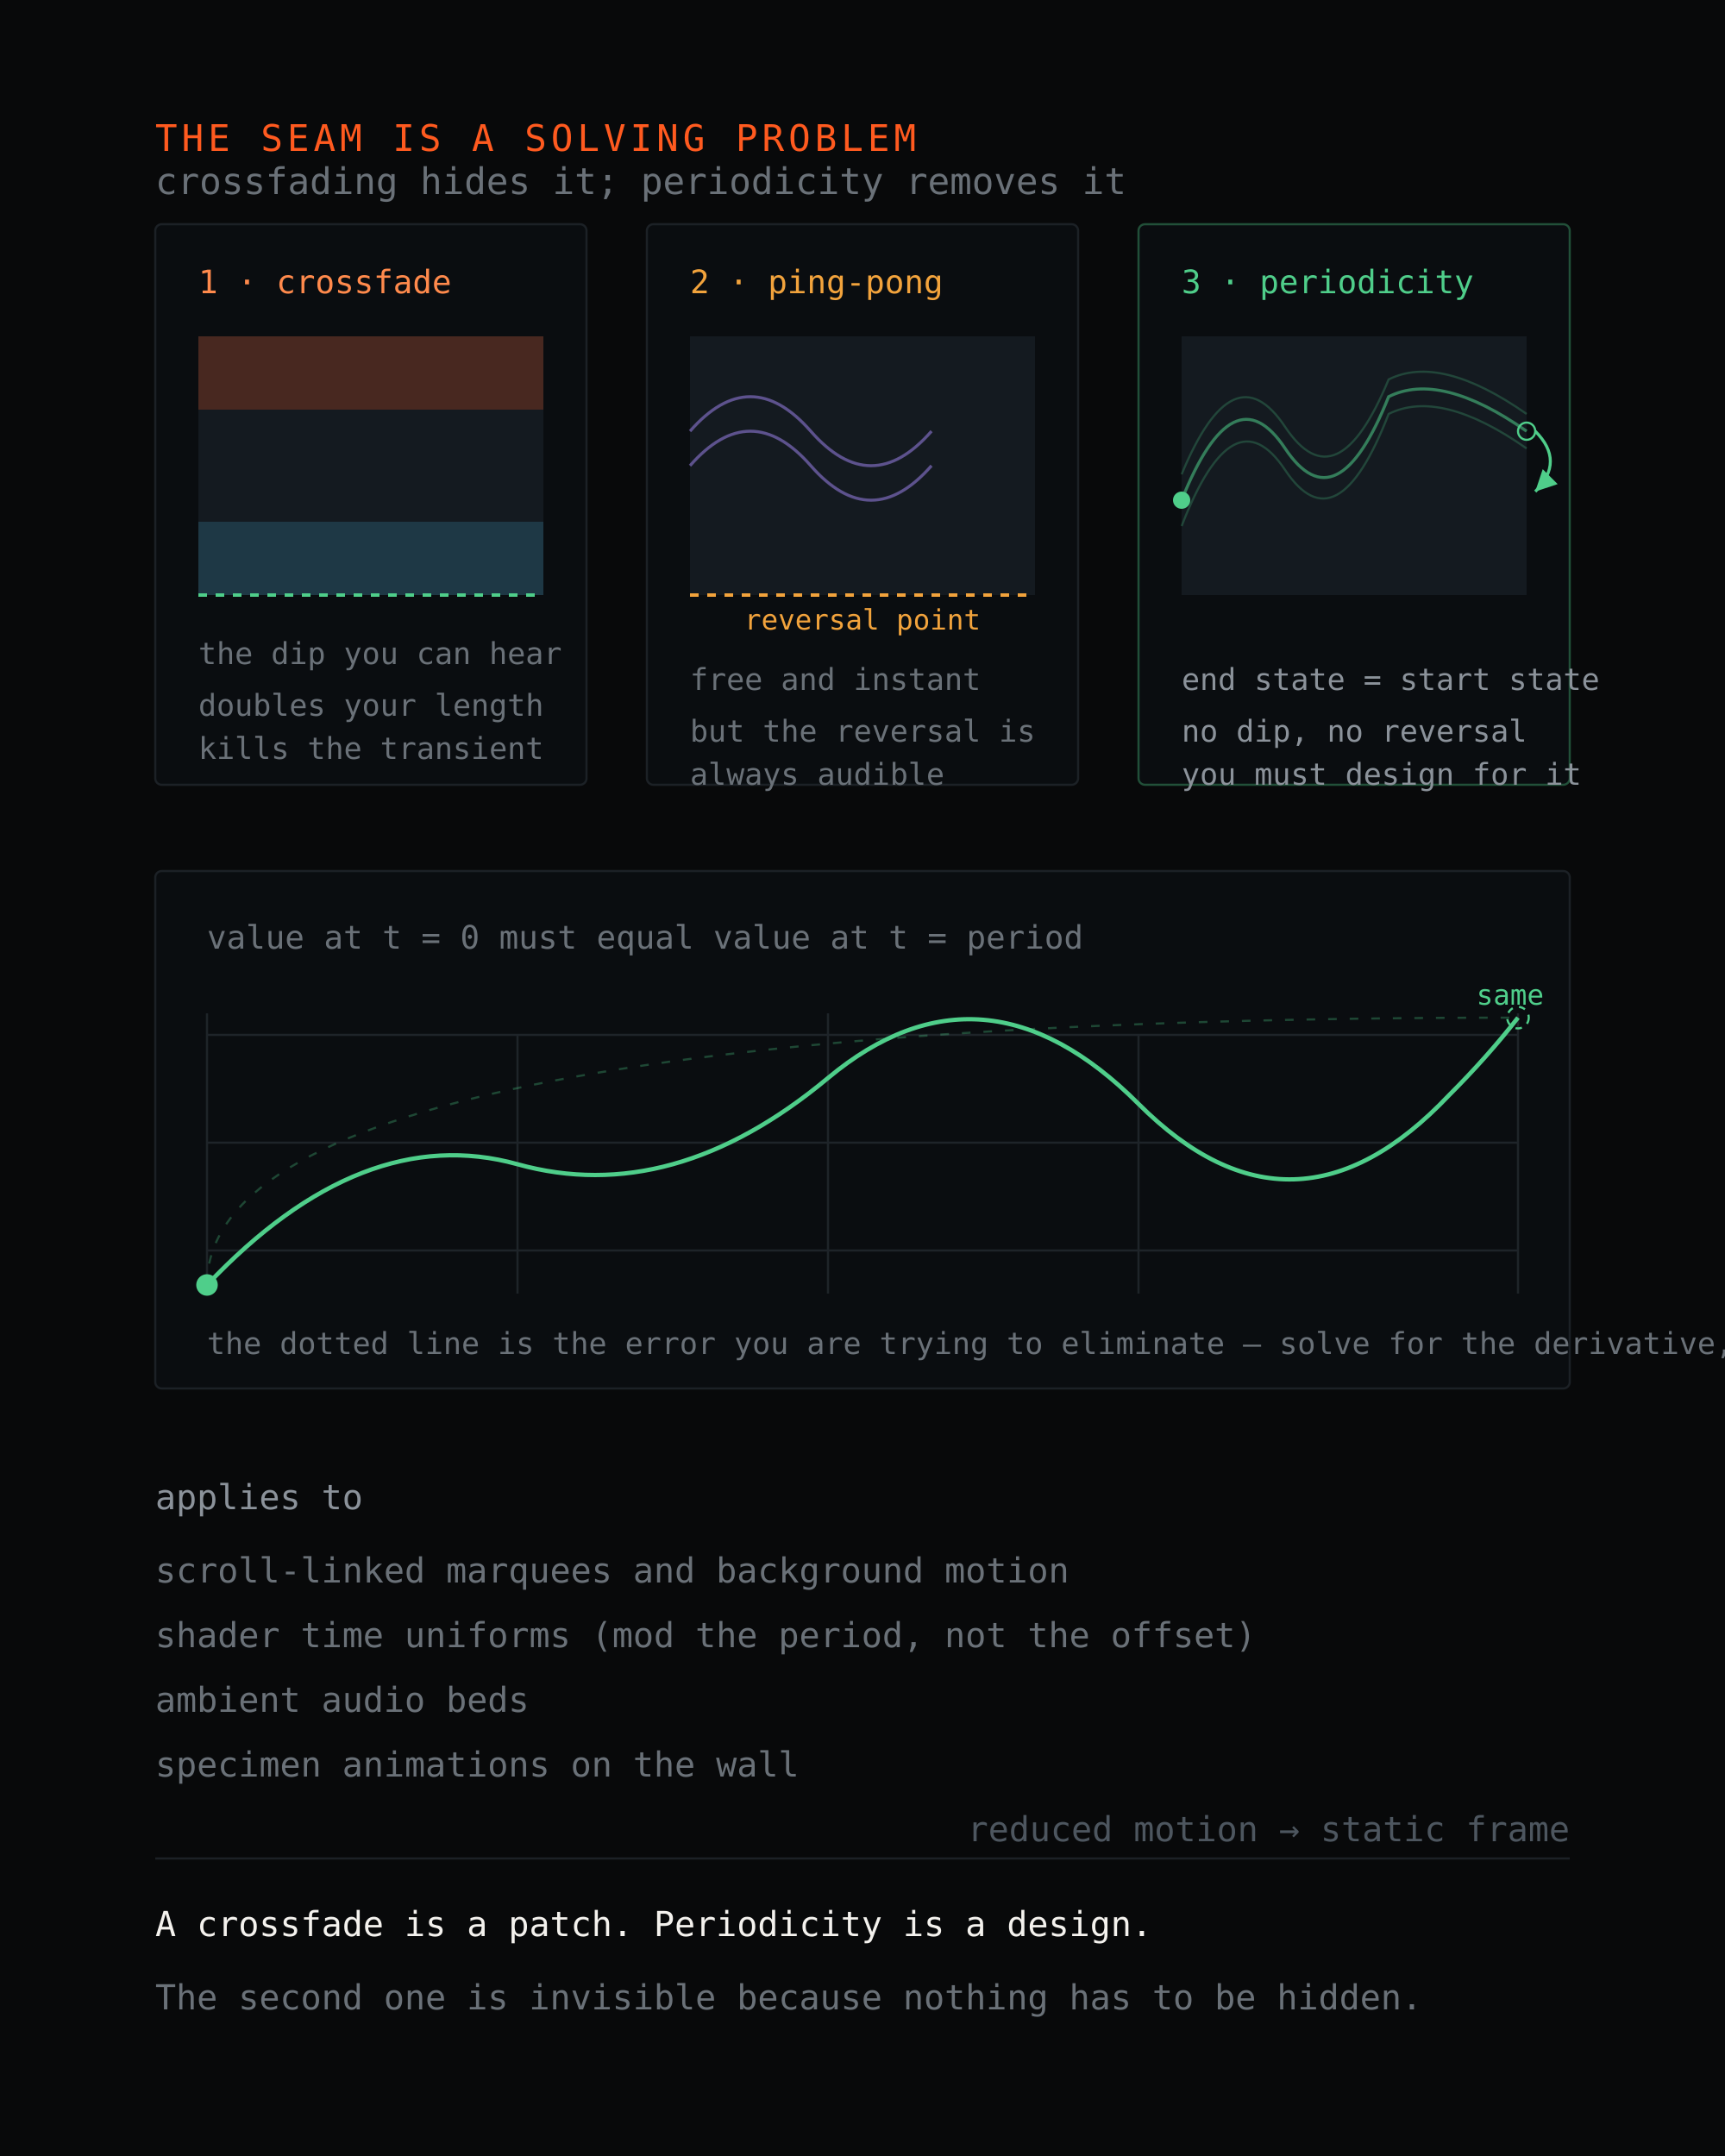
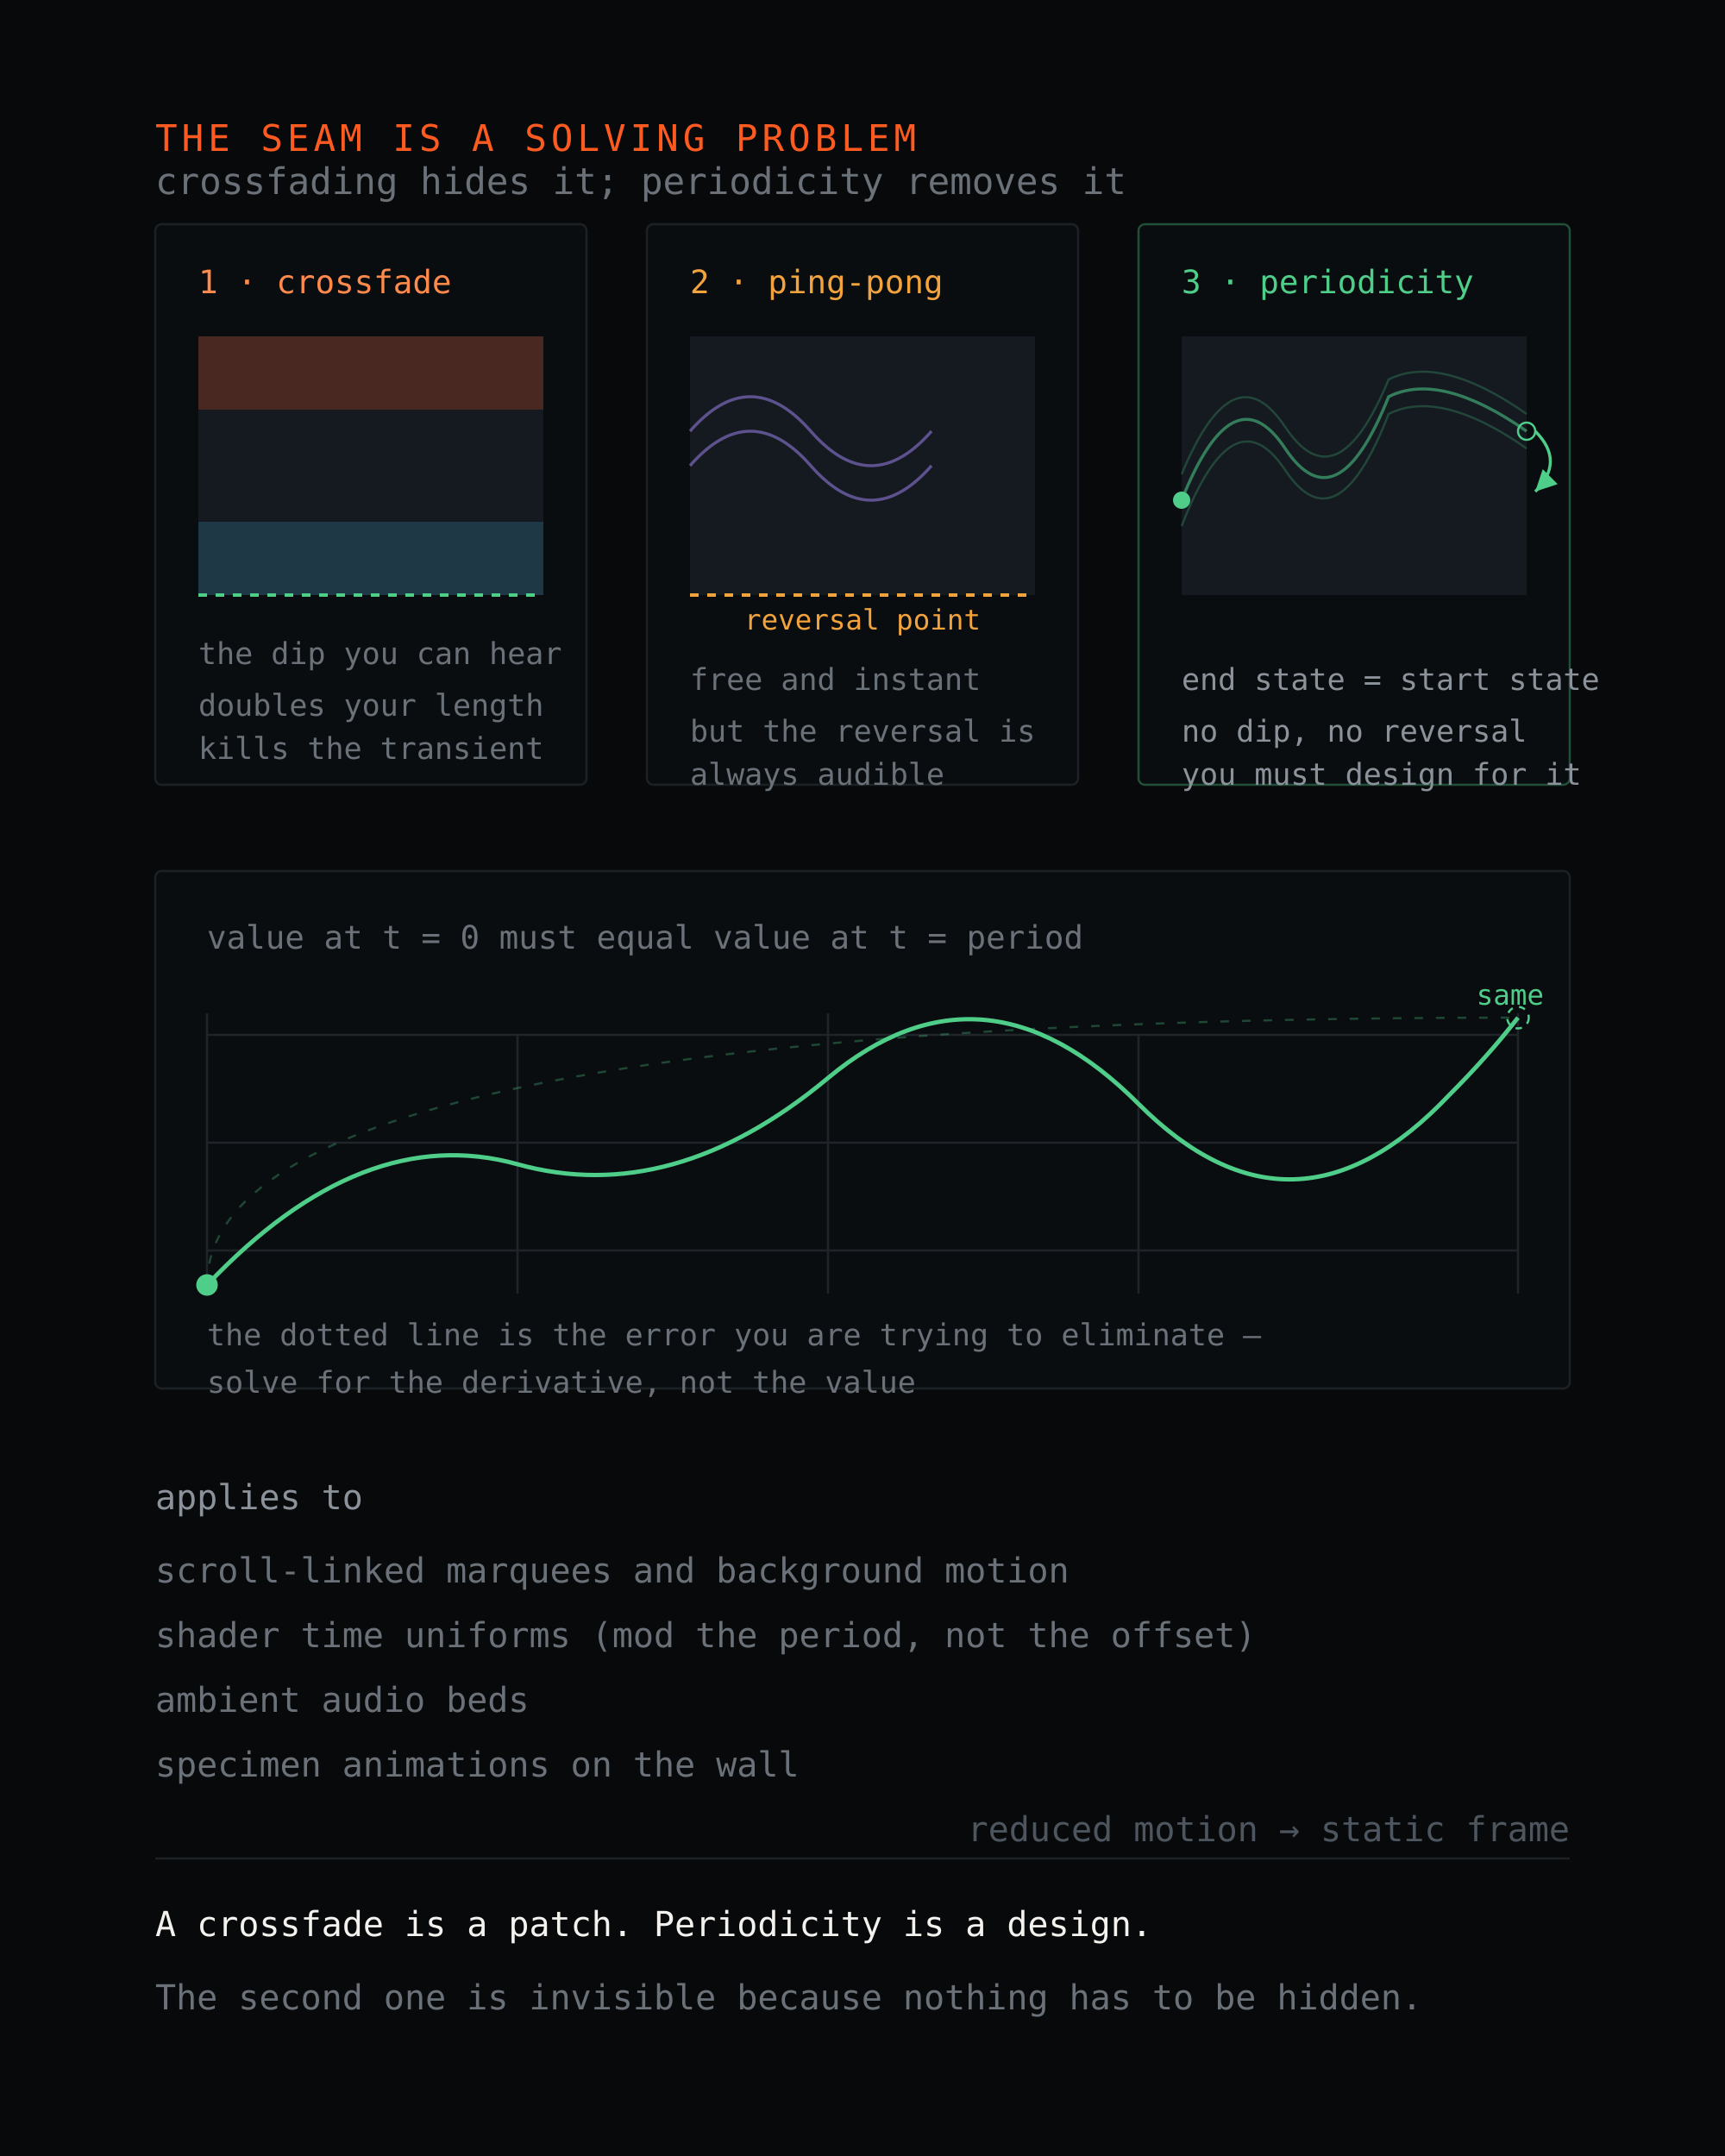
<svg xmlns="http://www.w3.org/2000/svg" viewBox="0 0 800 1000" width="800" height="1000" role="img" aria-label="Seamless loop plate: a cycle closed by construction rather than by crossfade">
  <defs>
    <marker id="slArrow" markerWidth="9" markerHeight="9" refX="7" refY="3.5" orient="auto">
      <path d="M0 0 L7 3.5 L0 7 Z" fill="#4fce8a" />
    </marker>
  </defs>
  <rect width="800" height="1000" fill="#08090a" />
  <g font-family="ui-monospace,Menlo,monospace" font-size="17" fill="#6a7178">
    <text x="72" y="70" fill="#ff5a1f" letter-spacing="2">THE SEAM IS A SOLVING PROBLEM</text>
    <text x="72" y="90" fill="#6a7178">crossfading hides it; periodicity removes it</text>
  </g>
  <g>
    <rect x="72" y="104" width="200" height="260" rx="3" fill="#0a0d10" stroke="#1c2126" />
    <text x="92" y="136" font-family="ui-monospace,Menlo,monospace" font-size="15" fill="#ff8a4c">1 · crossfade</text>
    <g>
      <rect x="92" y="156" width="160" height="120" fill="#141a20" />
      <rect x="92" y="156" width="160" height="34" fill="#ff5a1f" opacity=".22" />
      <rect x="92" y="242" width="160" height="34" fill="#4cc2f0" opacity=".18" />
      <path d="M92 276 H252" stroke="#4fce8a" stroke-width="1.6" stroke-dasharray="4 4" />
    </g>
    <g font-family="ui-monospace,Menlo,monospace" font-size="14" fill="#6a7178">
      <text x="92" y="308">the dip you can hear</text>
      <text x="92" y="332">doubles your length</text>
      <text x="92" y="352" fill="#6a7178">kills the transient</text>
    </g>
  </g>
  <g>
    <rect x="300" y="104" width="200" height="260" rx="3" fill="#0a0d10" stroke="#1c2126" />
    <text x="320" y="136" font-family="ui-monospace,Menlo,monospace" font-size="15" fill="#f2a33c">2 · ping-pong</text>
    <g>
      <rect x="320" y="156" width="160" height="120" fill="#141a20" />
      <g stroke="#a68bfb" stroke-opacity=".5" stroke-width="1.4" fill="none">
        <path d="M320 200 Q348 168 376 200 Q404 232 432 200" />
        <path d="M320 216 Q348 184 376 216 Q404 248 432 216" />
      </g>
      <path d="M320 276 H480" stroke="#f2a33c" stroke-width="1.6" stroke-dasharray="4 4" />
      <text x="400" y="292" font-family="ui-monospace,Menlo,monospace" font-size="13" fill="#f2a33c" text-anchor="middle">reversal point</text>
    </g>
    <g font-family="ui-monospace,Menlo,monospace" font-size="14" fill="#6a7178">
      <text x="320" y="320">free and instant</text>
      <text x="320" y="344">but the reversal is</text>
      <text x="320" y="364">always audible</text>
    </g>
  </g>
  <g>
    <rect x="528" y="104" width="200" height="260" rx="3" fill="#0a0d10" stroke="#4fce8a" stroke-opacity=".35" />
    <text x="548" y="136" font-family="ui-monospace,Menlo,monospace" font-size="15" fill="#4fce8a">3 · periodicity</text>
    <g>
      <rect x="548" y="156" width="160" height="120" fill="#141a20" />
      <g stroke="#4fce8a" stroke-opacity=".55" stroke-width="1.4" fill="none">
        <path d="M548 232 Q572 172 596 208 Q620 244 644 184 Q668 172 708 200" />
      </g>
      <g stroke="#4fce8a" stroke-opacity=".25" stroke-width="1" fill="none">
        <path d="M548 220 Q572 162 596 198 Q620 234 644 176 Q668 164 708 192" />
        <path d="M548 244 Q572 182 596 218 Q620 254 644 192 Q668 180 708 208" />
      </g>
      <circle cx="548" cy="232" r="4" fill="#4fce8a" />
      <circle cx="708" cy="200" r="4" fill="none" stroke="#4fce8a" />
      <path d="M712 200 Q726 214 712 228" fill="none" stroke="#4fce8a" stroke-width="1.4" marker-end="url(#slArrow)" />
    </g>
    <g font-family="ui-monospace,Menlo,monospace" font-size="14" fill="#8b929a">
      <text x="548" y="320">end state = start state</text>
      <text x="548" y="344">no dip, no reversal</text>
      <text x="548" y="364" fill="#8b929a">you must design for it</text>
    </g>
  </g>
  <g>
    <rect x="72" y="404" width="656" height="240" rx="3" fill="#0a0d10" stroke="#1c2126" />
    <text x="96" y="440" font-family="ui-monospace,Menlo,monospace" font-size="15" fill="#6a7178">value at t = 0 must equal value at t = period</text>
    <g stroke="#1e2429">
      <path d="M96 480 H704 M96 530 H704 M96 580 H704" />
      <path d="M96 470 V600 M240 480 V600 M384 470 V600 M528 480 V600 M704 470 V600" />
    </g>
    <g fill="none" stroke="#4fce8a" stroke-width="2">
      <path d="M96 596 Q168 520 240 540 Q312 560 384 500 Q456 440 528 512 Q600 584 672 508 Q690 490 704 472" />
    </g>
    <g>
      <circle cx="96" cy="596" r="5" fill="#4fce8a" />
      <circle cx="704" cy="472" r="5" fill="none" stroke="#4fce8a" stroke-dasharray="3 3" />
      <path d="M96 596 Q96 472 704 472" fill="none" stroke="#4fce8a" stroke-opacity=".3" stroke-dasharray="4 6" />
      <text x="716" y="466" font-family="ui-monospace,Menlo,monospace" font-size="13" fill="#4fce8a" text-anchor="end">same</text>
    </g>
-     <text x="96" y="628" font-family="ui-monospace,Menlo,monospace" font-size="14" fill="#6a7178">the dotted line is the error you are trying to eliminate — solve for the derivative, not the value</text>
+     <text x="96" y="624" font-family="ui-monospace,Menlo,monospace" font-size="14" fill="#6a7178">the dotted line is the error you are trying to eliminate —</text>
+     <text x="96" y="646" font-family="ui-monospace,Menlo,monospace" font-size="14" fill="#6a7178">solve for the derivative, not the value</text>
  </g>
  <g font-family="ui-monospace,Menlo,monospace" font-size="16">
    <text x="72" y="700" fill="#8b929a">applies to</text>
    <g fill="#6a7178">
      <text x="72" y="734">scroll-linked marquees and background motion</text>
      <text x="72" y="764">shader time uniforms (mod the period, not the offset)</text>
      <text x="72" y="794">ambient audio beds</text>
      <text x="72" y="824">specimen animations on the wall</text>
    </g>
    <text x="728" y="854" font-family="ui-monospace,Menlo,monospace" font-size="16" fill="#4d565f" text-anchor="end">reduced motion → static frame</text>
  </g>
  <g font-family="ui-monospace,Menlo,monospace" font-size="16">
    <path d="M72 862 H728" stroke="#1c2126" />
    <text x="72" y="898" fill="#f4f2ee">A crossfade is a patch. Periodicity is a design.</text>
    <text x="72" y="932" fill="#6a7178">The second one is invisible because nothing has to be hidden.</text>
  </g>
</svg>
